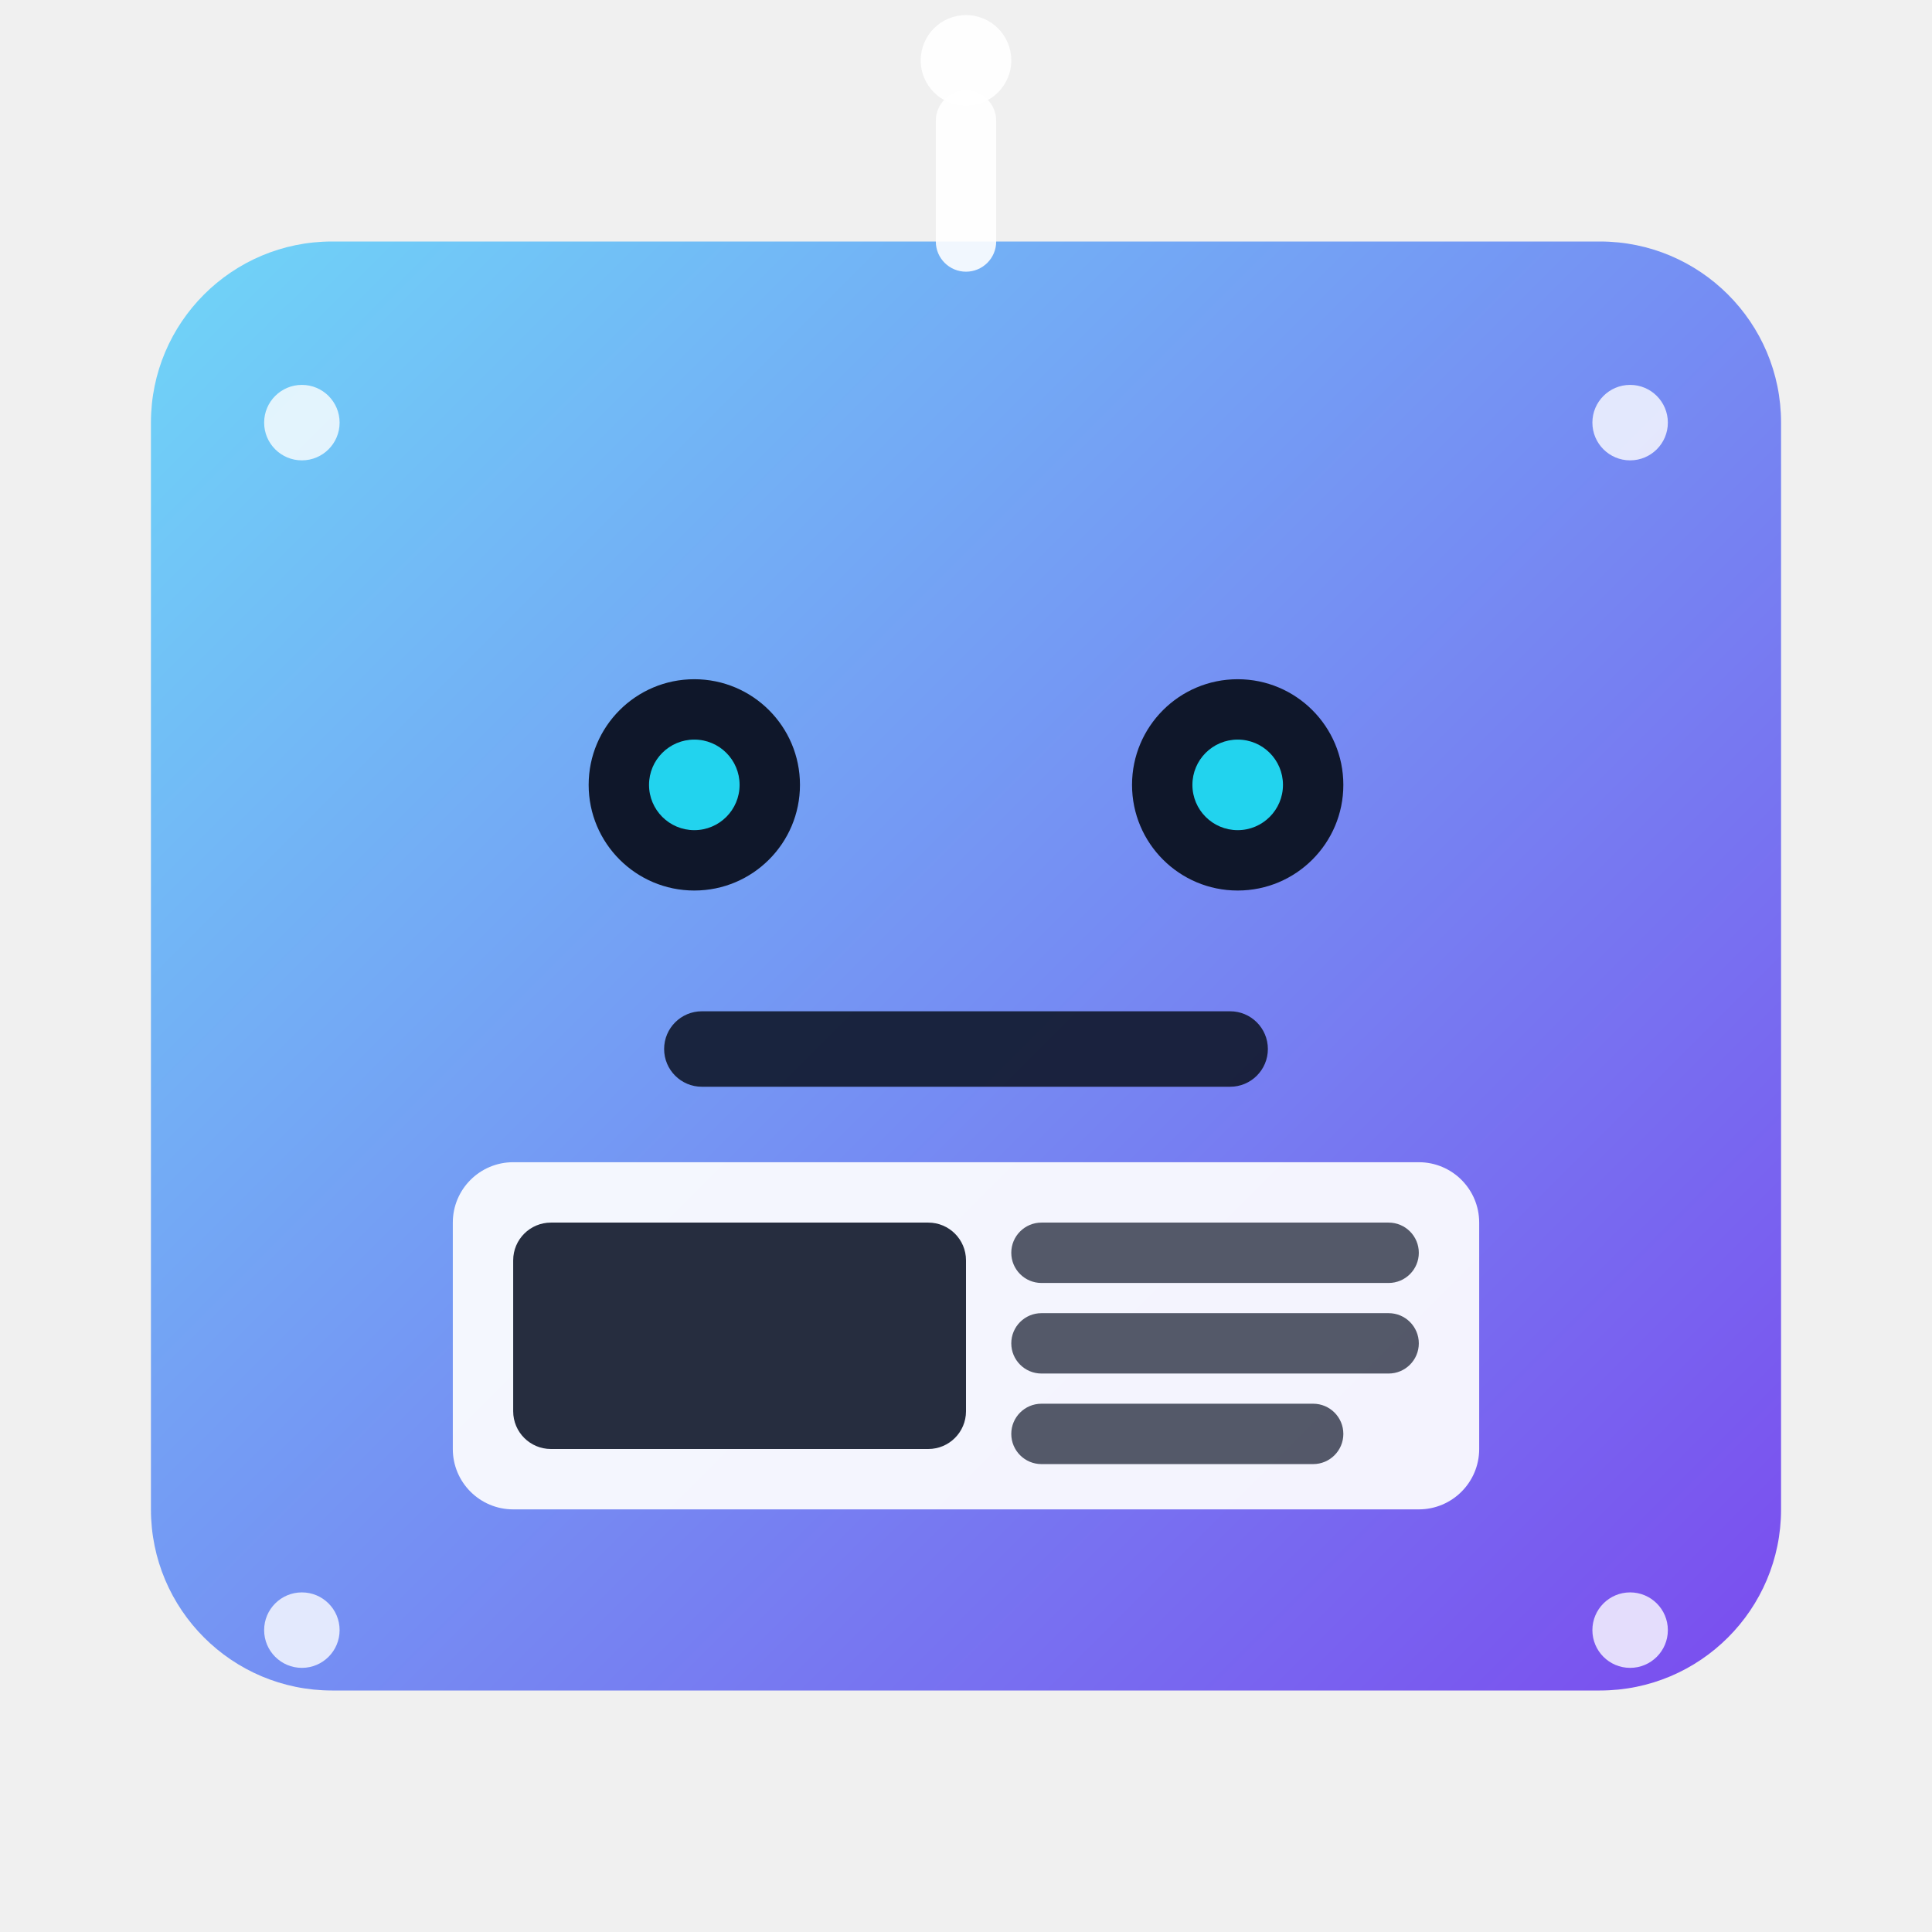
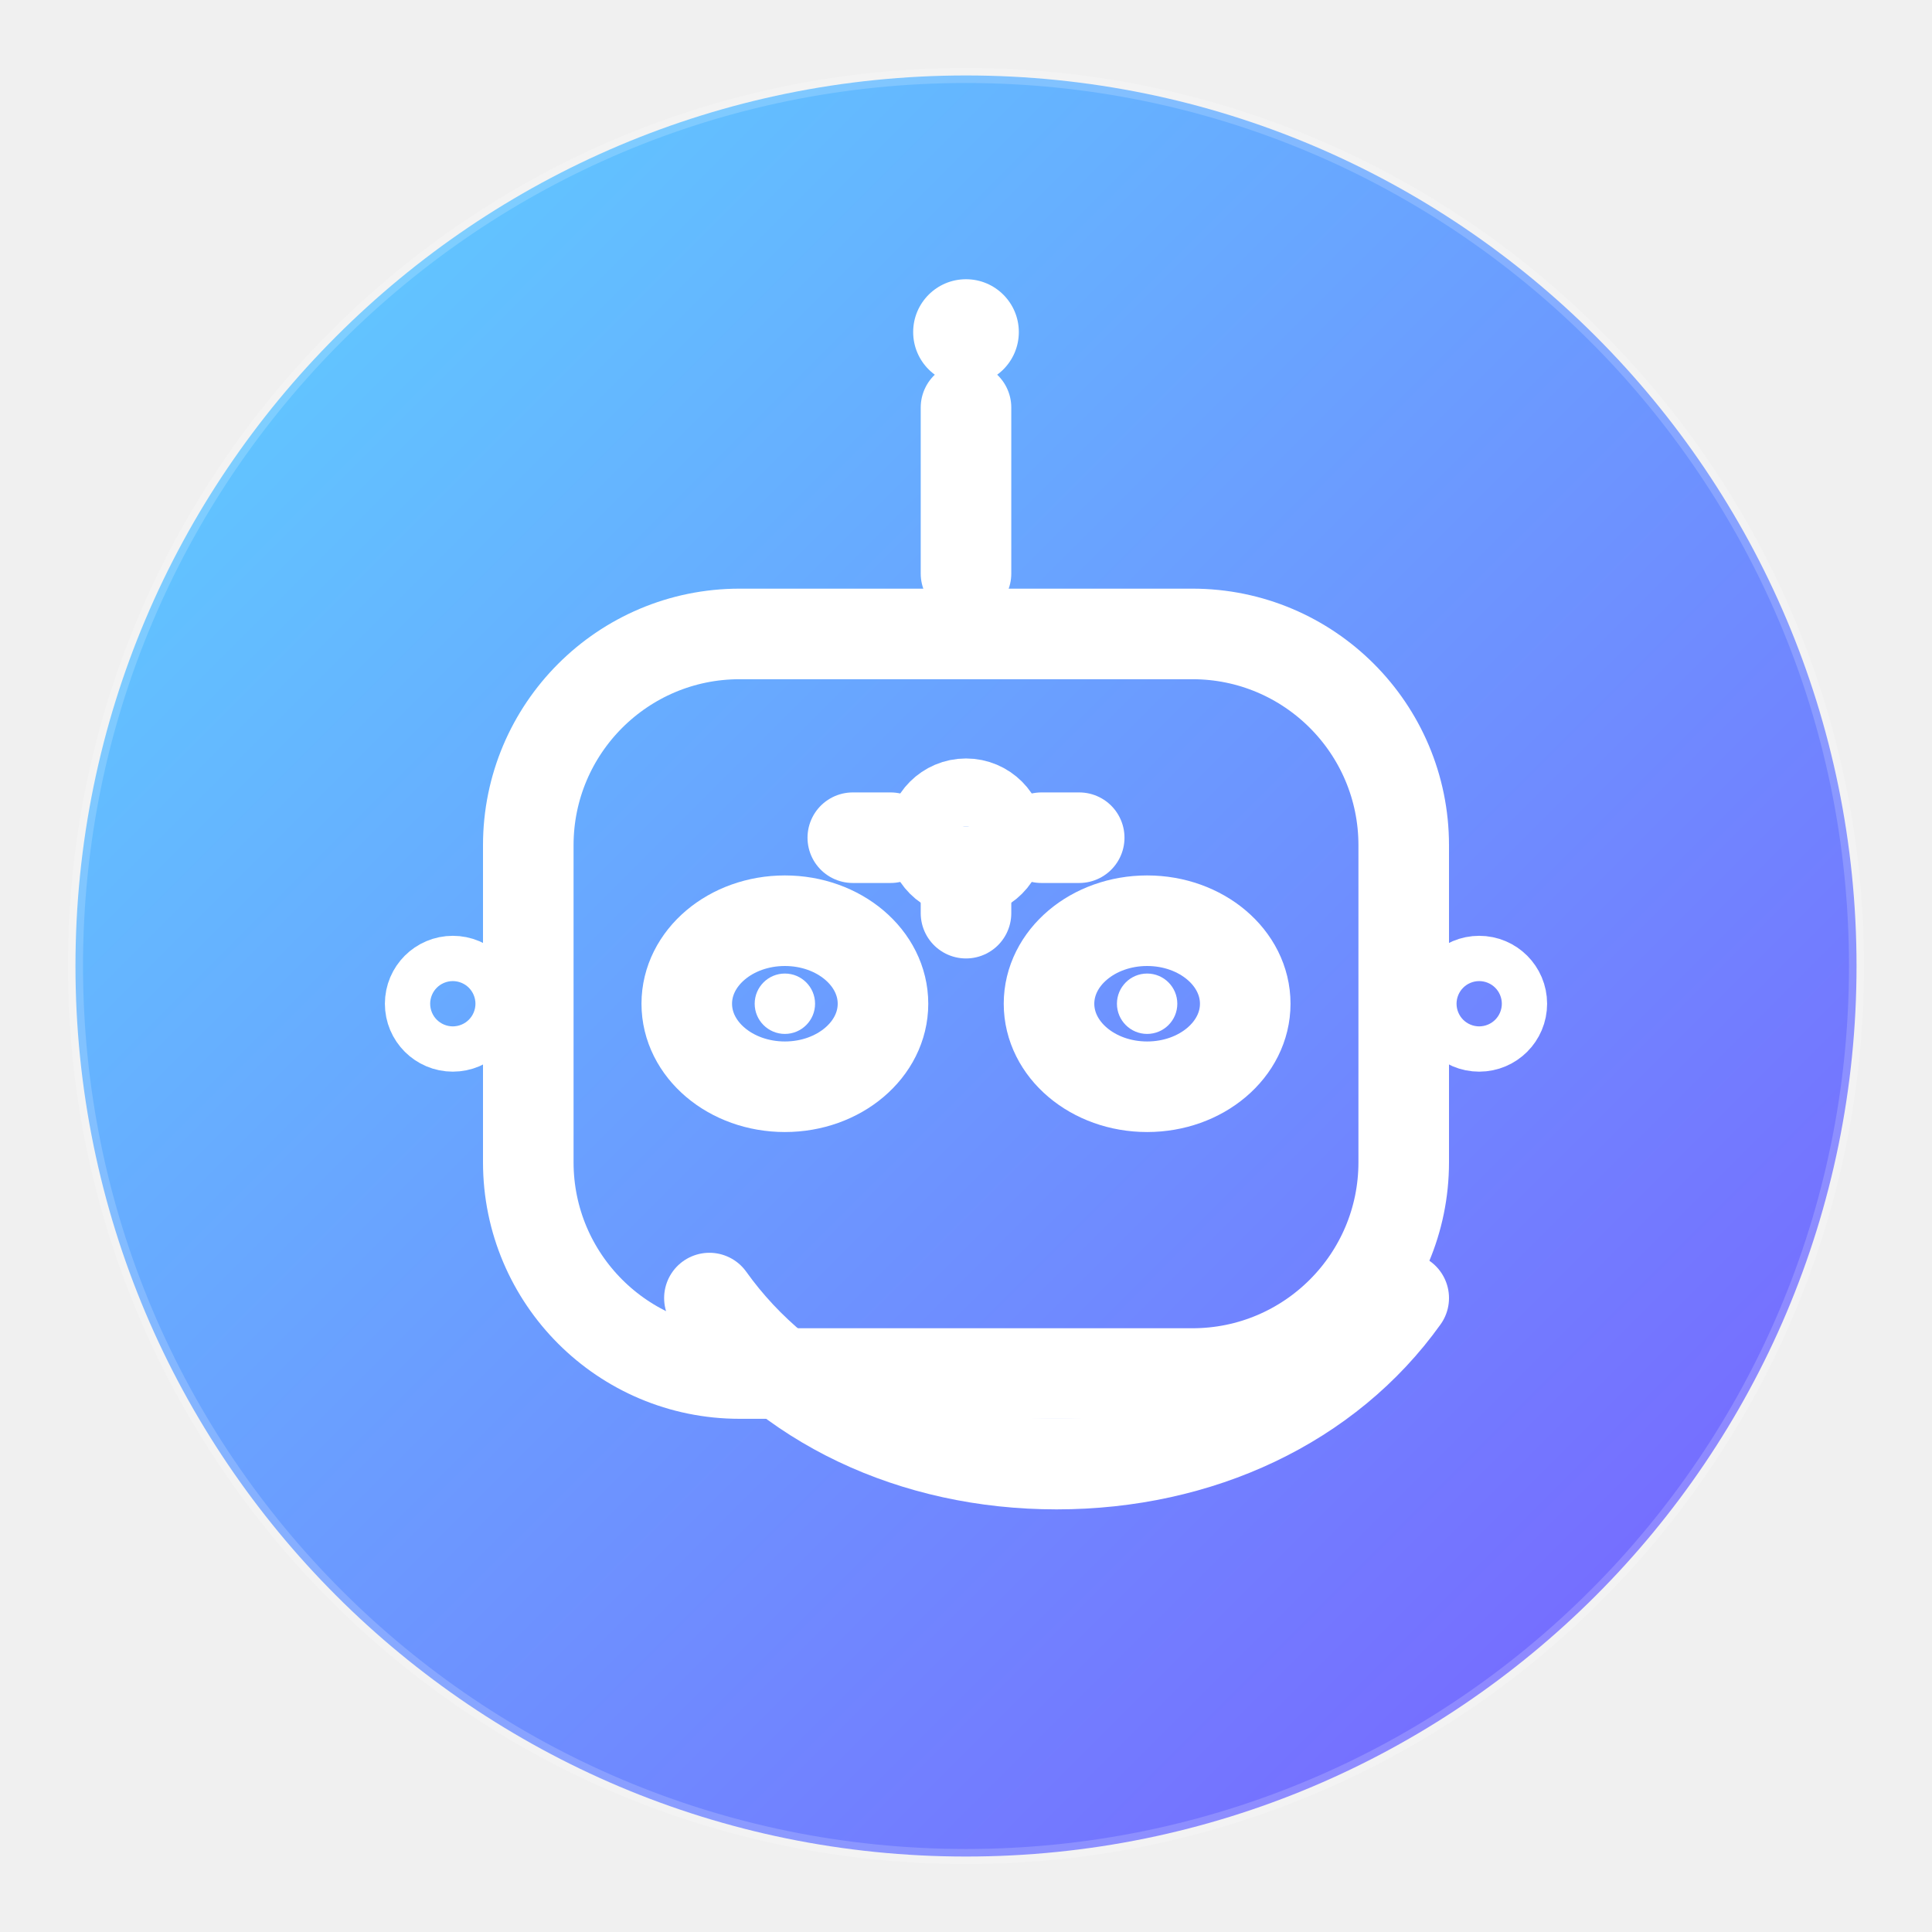
- <svg xmlns="http://www.w3.org/2000/svg" width="512" height="512" viewBox="0 0 512 512" fill="none">
+ <svg xmlns="http://www.w3.org/2000/svg" width="512" height="512" viewBox="0 0 512 512" fill="none" role="img" aria-label="AI Bot Badge">
  <defs>
-     <linearGradient id="g" x1="0" y1="0" x2="512" y2="512" gradientUnits="userSpaceOnUse">
-       <stop offset="0%" stop-color="#6EE7F9" />
-       <stop offset="100%" stop-color="#7C3AED" />
+     <linearGradient id="g" x1="0" y1="0" x2="1" y2="1" gradientUnits="objectBoundingBox">
+       <stop offset="0%" stop-color="#5dd6ff" />
+       <stop offset="100%" stop-color="#7a5cff" />
    </linearGradient>
+     <filter id="soft" x="-20%" y="-20%" width="140%" height="140%" color-interpolation-filters="sRGB">
+       <feGaussianBlur in="SourceGraphic" stdDeviation="6" />
+     </filter>
  </defs>
-   <rect x="40" y="64" width="432" height="384" rx="48" fill="url(#g)" />
-   <rect x="248" y="24" width="16" height="48" rx="8" fill="#ffffff" opacity="0.9" />
-   <circle cx="256" cy="16" r="12" fill="#ffffff" opacity="0.95" />
-   <circle cx="184" cy="208" r="28" fill="#0f172a" />
-   <circle cx="328" cy="208" r="28" fill="#0f172a" />
-   <circle cx="184" cy="208" r="12" fill="#22d3ee" />
-   <circle cx="328" cy="208" r="12" fill="#22d3ee" />
-   <rect x="176" y="268" width="160" height="20" rx="10" fill="#0f172a" opacity="0.9" />
-   <rect x="120" y="308" width="272" height="92" rx="16" fill="#ffffff" opacity="0.92" />
-   <rect x="136" y="324" width="120" height="60" rx="10" fill="#0f172a" opacity="0.9" />
-   <rect x="268" y="324" width="108" height="16" rx="8" fill="#0f172a" opacity="0.7" />
-   <rect x="268" y="348" width="108" height="16" rx="8" fill="#0f172a" opacity="0.7" />
-   <rect x="268" y="372" width="88" height="16" rx="8" fill="#0f172a" opacity="0.7" />
-   <circle cx="80" cy="112" r="10" fill="#ffffff" opacity="0.8" />
-   <circle cx="432" cy="112" r="10" fill="#ffffff" opacity="0.8" />
-   <circle cx="80" cy="432" r="10" fill="#ffffff" opacity="0.8" />
-   <circle cx="432" cy="432" r="10" fill="#ffffff" opacity="0.8" />
+   <circle cx="256" cy="256" r="236" fill="url(#g)" />
+   <circle cx="256" cy="256" r="236" fill="none" stroke="rgba(255,255,255,0.18)" stroke-width="4" />
+   <g fill="none" stroke="#ffffff" stroke-width="24" stroke-linecap="round" stroke-linejoin="round">
+     <line x1="256" y1="108" x2="256" y2="152" />
+     <circle cx="256" cy="88" r="14" fill="#ffffff" stroke="none" />
+     <rect x="140" y="168" width="232" height="196" rx="56" />
+     <path d="M188 344c20 28 54 44 92 44s72-16 92-44" />
+     <ellipse cx="208" cy="266" rx="26" ry="22" />
+     <circle cx="208" cy="266" r="8" fill="#ffffff" stroke="none" />
+     <ellipse cx="304" cy="266" rx="26" ry="22" />
+     <circle cx="304" cy="266" r="8" fill="#ffffff" stroke="none" />
+     <circle cx="256" cy="222" r="9" />
+     <line x1="256" y1="231" x2="256" y2="242" />
+     <line x1="236" y1="222" x2="226" y2="222" />
+     <line x1="276" y1="222" x2="286" y2="222" />
+     <circle cx="120" cy="266" r="6" />
+     <circle cx="392" cy="266" r="6" />
+   </g>
</svg>
